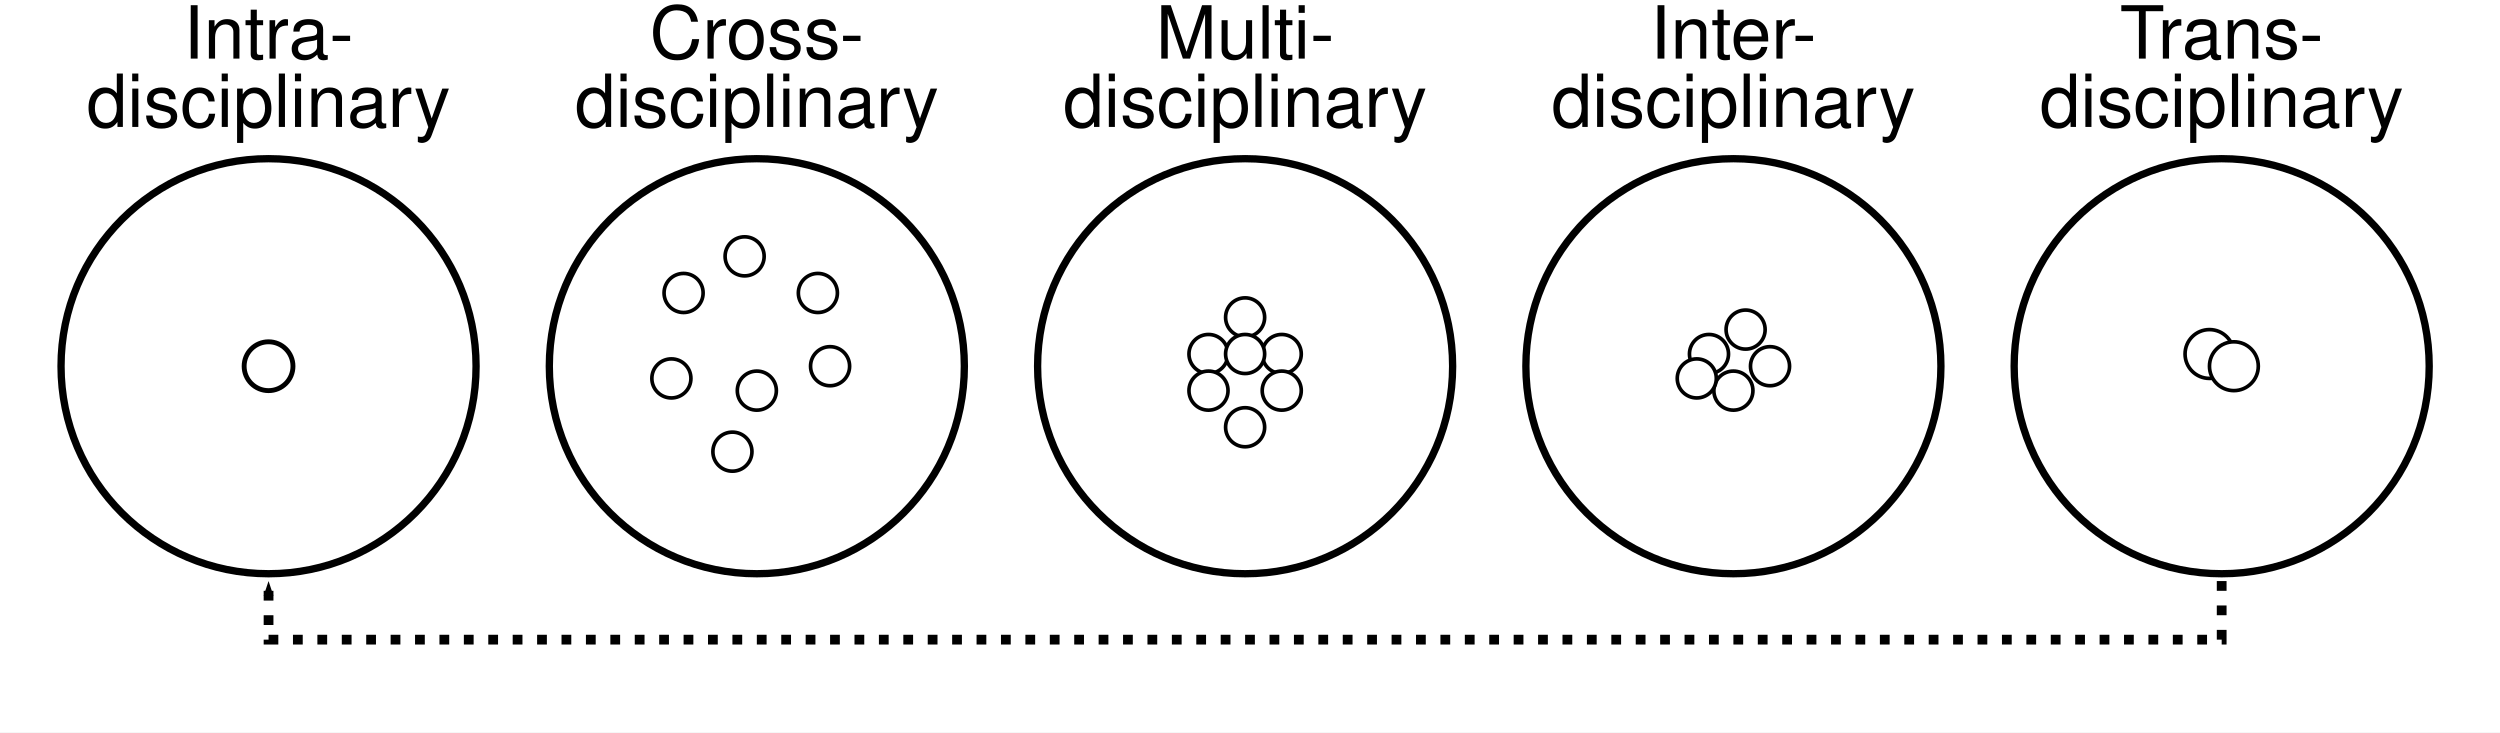
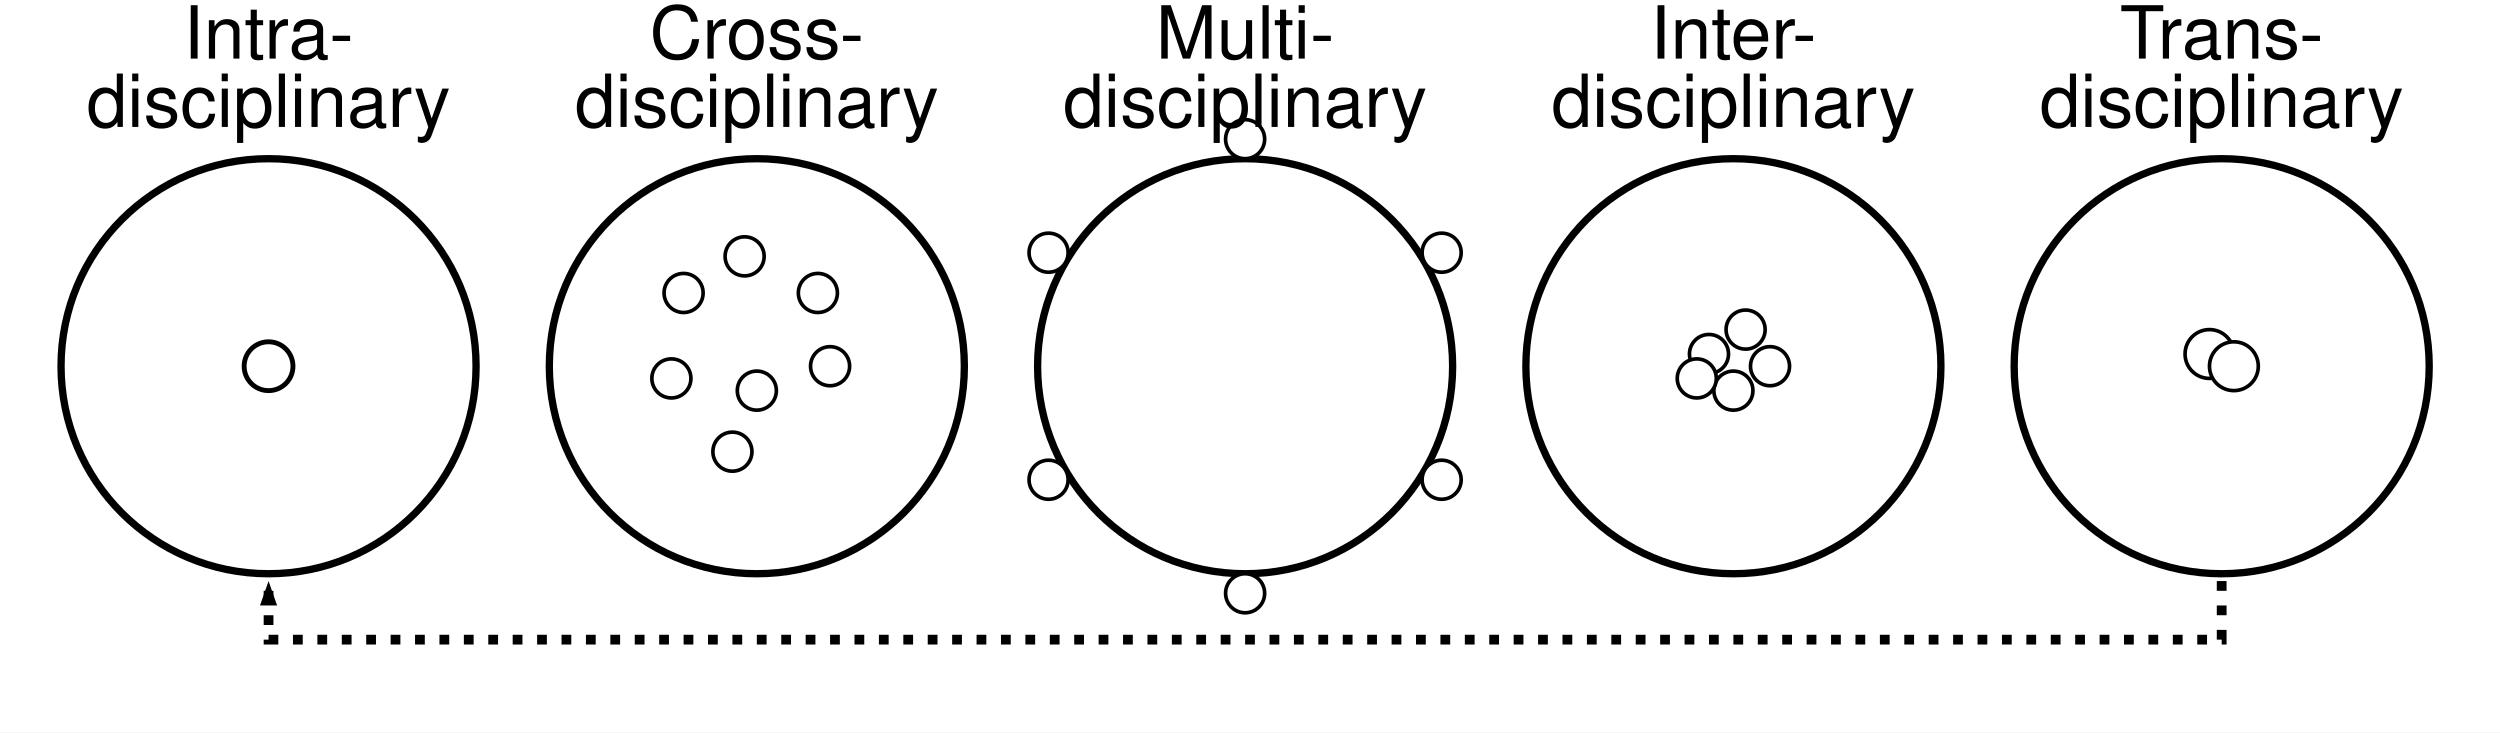
<svg xmlns="http://www.w3.org/2000/svg" width="1024" height="300" viewBox="0 0 1024 300">
  <defs>
-     <marker id="arrowhead" markerWidth="6" markerHeight="4" refX="6" refY="2" orient="auto" markerUnits="userSpaceOnUse">
-       <polygon points="0 0, 6 2, 0 4" fill="black" />
+     <marker id="arrowhead" markerWidth="10" markerHeight="7" refX="10" refY="3.5" orient="auto" markerUnits="userSpaceOnUse">
+       <polygon points="0 0, 10 3.5, 0 7" fill="black" />
    </marker>
    <style>
      text {
        font-family: "Helvetica, Arial, sans-serif";
        fill: #000;
      }
    </style>
  </defs>
  <rect x="0" y="0" width="1024" height="300" fill="white" />
  <circle cx="110" cy="150" r="85" fill="white" stroke="black" stroke-width="3" />
  <circle cx="110" cy="150" r="10" fill="white" stroke="black" stroke-width="2" />
  <text x="110" y="24" text-anchor="middle" font-size="30">Intra-</text>
  <text x="110" y="52" text-anchor="middle" font-size="30">disciplinary</text>
  <circle cx="310" cy="150" r="85" fill="white" stroke="black" stroke-width="3" />
  <circle cx="280" cy="120" r="8" fill="white" stroke="black" stroke-width="1.5" />
  <circle cx="305" cy="105" r="8" fill="white" stroke="black" stroke-width="1.5" />
  <circle cx="335" cy="120" r="8" fill="white" stroke="black" stroke-width="1.5" />
  <circle cx="275" cy="155" r="8" fill="white" stroke="black" stroke-width="1.5" />
  <circle cx="310" cy="160" r="8" fill="white" stroke="black" stroke-width="1.5" />
  <circle cx="340" cy="150" r="8" fill="white" stroke="black" stroke-width="1.5" />
  <circle cx="300" cy="185" r="8" fill="white" stroke="black" stroke-width="1.5" />
  <text x="310" y="24" text-anchor="middle" font-size="30">Cross-</text>
  <text x="310" y="52" text-anchor="middle" font-size="30">disciplinary</text>
  <circle cx="510" cy="150" r="85" fill="white" stroke="black" stroke-width="3" />
-   <circle cx="495" cy="145" r="8" fill="white" stroke="black" stroke-width="1.5" />
-   <circle cx="510" cy="130" r="8" fill="white" stroke="black" stroke-width="1.5" />
-   <circle cx="525" cy="145" r="8" fill="white" stroke="black" stroke-width="1.5" />
-   <circle cx="495" cy="160" r="8" fill="white" stroke="black" stroke-width="1.5" />
-   <circle cx="510" cy="175" r="8" fill="white" stroke="black" stroke-width="1.5" />
-   <circle cx="525" cy="160" r="8" fill="white" stroke="black" stroke-width="1.5" />
-   <circle cx="510" cy="145" r="8" fill="white" stroke="black" stroke-width="1.5" />
+   <circle cx="510" cy="243" r="8" fill="white" stroke="black" stroke-width="1.5" />
+   <circle cx="590.5" cy="196.5" r="8" fill="white" stroke="black" stroke-width="1.5" />
+   <circle cx="590.5" cy="103.5" r="8" fill="white" stroke="black" stroke-width="1.5" />
+   <circle cx="510" cy="57" r="8" fill="white" stroke="black" stroke-width="1.5" />
+   <circle cx="429.5" cy="103.5" r="8" fill="white" stroke="black" stroke-width="1.5" />
+   <circle cx="429.5" cy="196.5" r="8" fill="white" stroke="black" stroke-width="1.5" />
  <text x="510" y="24" text-anchor="middle" font-size="30">Multi-</text>
  <text x="510" y="52" text-anchor="middle" font-size="30">disciplinary</text>
  <circle cx="710" cy="150" r="85" fill="white" stroke="black" stroke-width="3" />
  <circle cx="700" cy="145" r="8" fill="white" stroke="black" stroke-width="1.5" />
  <circle cx="715" cy="135" r="8" fill="white" stroke="black" stroke-width="1.5" />
  <circle cx="725" cy="150" r="8" fill="white" stroke="black" stroke-width="1.5" />
  <circle cx="710" cy="160" r="8" fill="white" stroke="black" stroke-width="1.5" />
  <circle cx="695" cy="155" r="8" fill="white" stroke="black" stroke-width="1.5" />
  <text x="710" y="24" text-anchor="middle" font-size="30">Inter-</text>
  <text x="710" y="52" text-anchor="middle" font-size="30">disciplinary</text>
  <circle cx="910" cy="150" r="85" fill="white" stroke="black" stroke-width="3" />
  <circle cx="905" cy="145" r="10" fill="white" stroke="black" stroke-width="1.5" />
  <circle cx="915" cy="150" r="10" fill="white" stroke="black" stroke-width="1.5" />
  <text x="910" y="24" text-anchor="middle" font-size="30">Trans-</text>
  <text x="910" y="52" text-anchor="middle" font-size="30">disciplinary</text>
  <path d="       M 910 238       L 910 262       L 110 262       L 110 238" fill="none" stroke="black" stroke-width="4" stroke-dasharray="4,6" marker-end="url(#arrowhead)" />
</svg>
